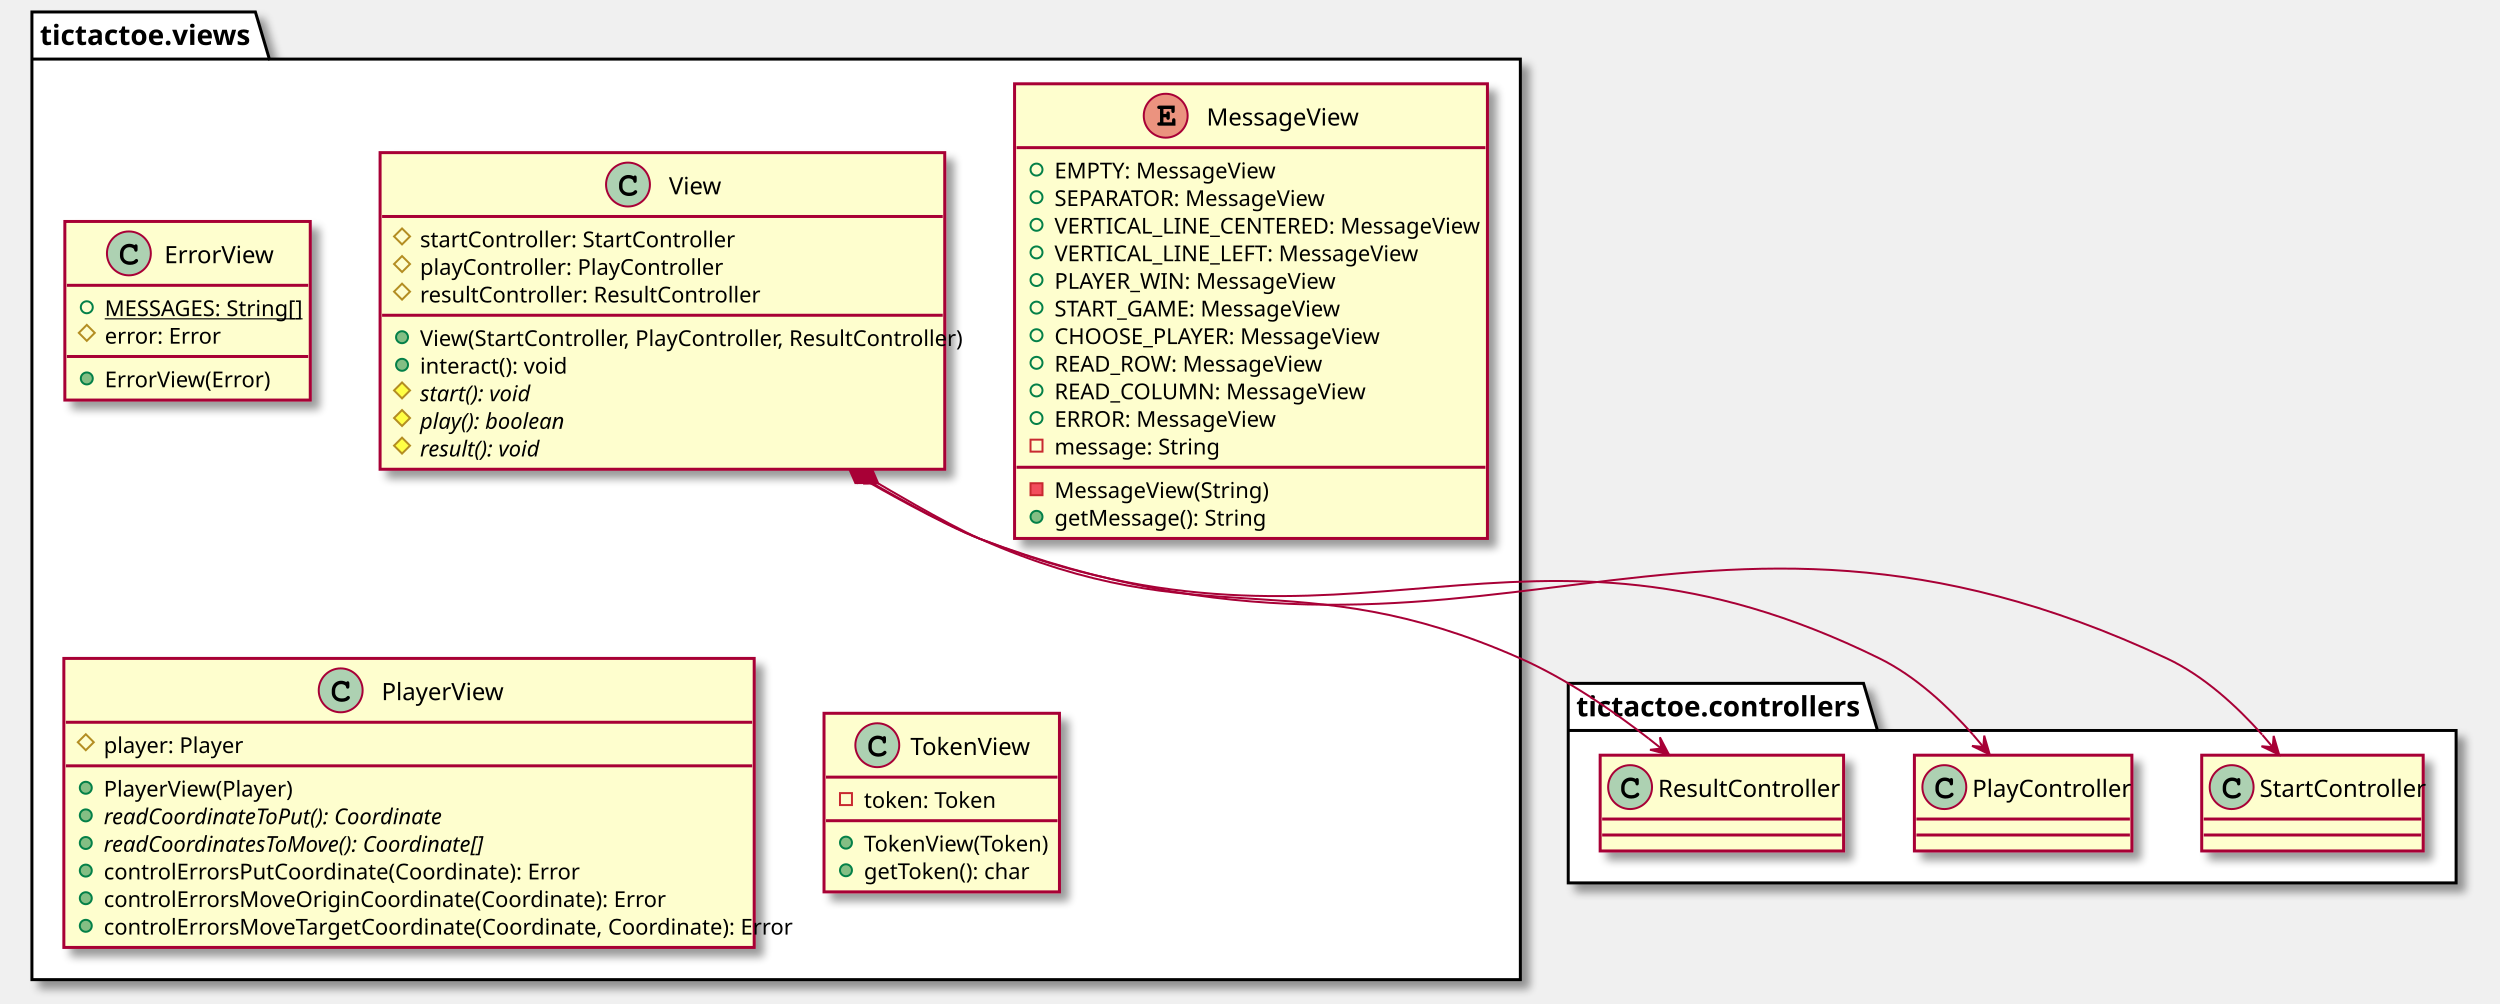
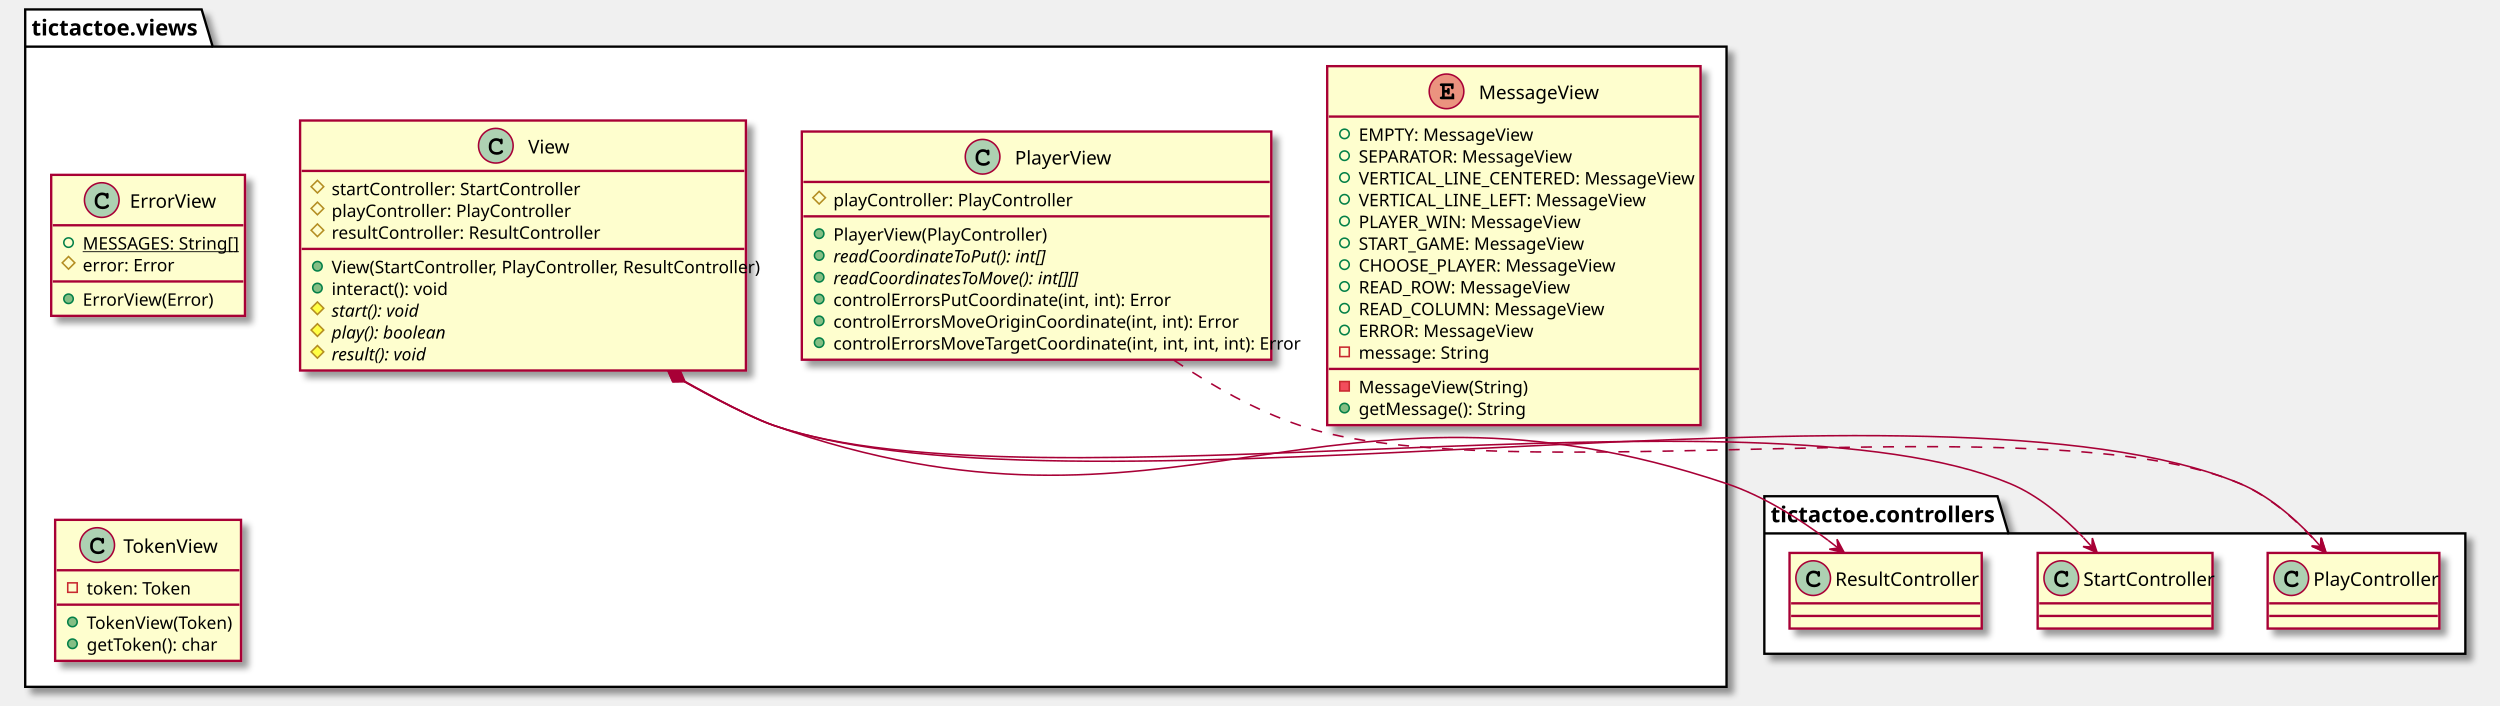
- <svg xmlns="http://www.w3.org/2000/svg" contentScriptType="application/ecmascript" contentStyleType="text/css" height="503px" preserveAspectRatio="none" style="width:1253px;height:503px;" version="1.1" viewBox="0 0 1253 503" width="1253px" zoomAndPan="magnify">
+ <svg xmlns="http://www.w3.org/2000/svg" contentScriptType="application/ecmascript" contentStyleType="text/css" height="448px" preserveAspectRatio="none" style="width:1587px;height:448px;" version="1.1" viewBox="0 0 1587 448" width="1587px" zoomAndPan="magnify">
  <defs>
-     <filter height="300%" id="f9ia1gzrk8z98" width="300%" x="-1" y="-1">
+     <filter height="300%" id="f101i7x4tlk1pb" width="300%" x="-1" y="-1">
      <feGaussianBlur result="blurOut" stdDeviation="2.0" />
      <feColorMatrix in="blurOut" result="blurOut2" type="matrix" values="0 0 0 0 0 0 0 0 0 0 0 0 0 0 0 0 0 0 .4 0" />
      <feOffset dx="4.0" dy="4.0" in="blurOut2" result="blurOut3" />
      <feBlend in="SourceGraphic" in2="blurOut3" mode="normal" />
    </filter>
  </defs>
  <g>
-     <polygon fill="#FFFFFF" filter="url(#f9ia1gzrk8z98)" points="16,6,128,6,135,29.609,762,29.609,762,491,16,491,16,6" style="stroke: #000000; stroke-width: 1.5;" />
+     <polygon fill="#FFFFFF" filter="url(#f101i7x4tlk1pb)" points="16,6,128,6,135,29.609,1096,29.609,1096,436,16,436,16,6" style="stroke: #000000; stroke-width: 1.5;" />
    <line style="stroke: #000000; stroke-width: 1.5;" x1="16" x2="135" y1="29.609" y2="29.609" />
    <text fill="#000000" font-family="sans-serif" font-size="14" font-weight="bold" lengthAdjust="spacingAndGlyphs" textLength="106" x="20" y="22.533">tictactoe.views</text>
-     <polygon fill="#FFFFFF" filter="url(#f9ia1gzrk8z98)" points="786,342.5,934,342.5,941,366.109,1231,366.109,1231,442.5,786,442.5,786,342.5" style="stroke: #000000; stroke-width: 1.5;" />
-     <line style="stroke: #000000; stroke-width: 1.5;" x1="786" x2="941" y1="366.109" y2="366.109" />
-     <text fill="#000000" font-family="sans-serif" font-size="14" font-weight="bold" lengthAdjust="spacingAndGlyphs" textLength="142" x="790" y="359.033">tictactoe.controllers</text>
-     <rect fill="#FEFECE" filter="url(#f9ia1gzrk8z98)" height="89.508" id="tictactoe.views.ErrorView" style="stroke: #A80036; stroke-width: 1.5;" width="123" x="32.5" y="111" />
+     <polygon fill="#FFFFFF" filter="url(#f101i7x4tlk1pb)" points="1120,315,1268,315,1275,338.609,1565,338.609,1565,415,1120,415,1120,315" style="stroke: #000000; stroke-width: 1.5;" />
+     <line style="stroke: #000000; stroke-width: 1.5;" x1="1120" x2="1275" y1="338.609" y2="338.609" />
+     <text fill="#000000" font-family="sans-serif" font-size="14" font-weight="bold" lengthAdjust="spacingAndGlyphs" textLength="142" x="1124" y="331.533">tictactoe.controllers</text>
+     <rect fill="#FEFECE" filter="url(#f101i7x4tlk1pb)" height="89.508" id="tictactoe.views.ErrorView" style="stroke: #A80036; stroke-width: 1.5;" width="123" x="32.5" y="111" />
    <ellipse cx="64.6" cy="127" fill="#ADD1B2" rx="11" ry="11" style="stroke: #A80036; stroke-width: 1.0;" />
    <path d="M67.366,122.875 Q67.522,122.656 67.709,122.547 Q67.897,122.438 68.116,122.438 Q68.491,122.438 68.725,122.703 Q68.959,122.953 68.959,123.562 L68.959,125.016 Q68.959,125.625 68.725,125.891 Q68.491,126.156 68.116,126.156 Q67.772,126.156 67.569,125.953 Q67.366,125.766 67.256,125.25 Q67.209,124.891 67.022,124.703 Q66.694,124.328 66.084,124.109 Q65.475,123.891 64.85,123.891 Q64.084,123.891 63.444,124.219 Q62.819,124.547 62.319,125.297 Q61.834,126.047 61.834,127.078 L61.834,128.172 Q61.834,129.406 62.725,130.234 Q63.616,131.047 65.209,131.047 Q66.147,131.047 66.803,130.797 Q67.194,130.641 67.616,130.203 Q67.881,129.938 68.022,129.859 Q68.178,129.781 68.381,129.781 Q68.709,129.781 68.959,130.047 Q69.225,130.297 69.225,130.641 Q69.225,130.984 68.881,131.391 Q68.381,131.969 67.584,132.297 Q66.506,132.75 65.209,132.75 Q63.694,132.75 62.491,132.125 Q61.506,131.625 60.819,130.562 Q60.131,129.484 60.131,128.203 L60.131,127.047 Q60.131,125.719 60.741,124.578 Q61.366,123.422 62.459,122.812 Q63.553,122.188 64.787,122.188 Q65.522,122.188 66.162,122.359 Q66.819,122.516 67.366,122.875 Z " />
    <text fill="#000000" font-family="sans-serif" font-size="12" lengthAdjust="spacingAndGlyphs" textLength="53" x="82.4" y="131.91">ErrorView</text>
    <line style="stroke: #A80036; stroke-width: 1.5;" x1="33.5" x2="154.5" y1="143" y2="143" />
    <ellipse cx="43.5" cy="154" fill="none" rx="3" ry="3" style="stroke: #038048; stroke-width: 1.0;" />
    <text fill="#000000" font-family="sans-serif" font-size="11" lengthAdjust="spacingAndGlyphs" text-decoration="underline" textLength="97" x="52.5" y="158.419">MESSAGES: String[]</text>
    <polygon fill="none" points="43.5,162.836,47.5,166.836,43.5,170.836,39.5,166.836" style="stroke: #B38D22; stroke-width: 1.0;" />
    <text fill="#000000" font-family="sans-serif" font-size="11" lengthAdjust="spacingAndGlyphs" textLength="54" x="52.5" y="172.255">error: Error</text>
    <line style="stroke: #A80036; stroke-width: 1.5;" x1="33.5" x2="154.5" y1="178.672" y2="178.672" />
    <ellipse cx="43.5" cy="189.672" fill="#84BE84" rx="3" ry="3" style="stroke: #038048; stroke-width: 1.0;" />
    <text fill="#000000" font-family="sans-serif" font-size="11" lengthAdjust="spacingAndGlyphs" textLength="82" x="52.5" y="194.091">ErrorView(Error)</text>
-     <rect fill="#FEFECE" filter="url(#f9ia1gzrk8z98)" height="227.867" id="tictactoe.views.MessageView" style="stroke: #A80036; stroke-width: 1.5;" width="237" x="508.5" y="42" />
-     <ellipse cx="584.25" cy="58" fill="#EB937F" rx="11" ry="11" style="stroke: #A80036; stroke-width: 1.0;" />
-     <path d="M583.109,58.797 L583.109,61.297 L587.438,61.297 L587.438,60.375 Q587.438,59.766 587.672,59.5 Q587.922,59.234 588.297,59.234 Q588.672,59.234 588.906,59.5 Q589.141,59.766 589.141,60.375 L589.141,63 L581.141,63 Q580.516,63 580.25,62.766 Q580,62.531 580,62.141 Q580,61.766 580.266,61.531 Q580.531,61.297 581.141,61.297 L581.406,61.297 L581.406,54.641 L581.141,54.641 Q580.516,54.641 580.25,54.406 Q580,54.172 580,53.781 Q580,53.406 580.25,53.172 Q580.516,52.938 581.141,52.938 L588.766,52.938 L588.766,55.531 Q588.766,56.141 588.531,56.406 Q588.312,56.656 587.922,56.656 Q587.547,56.656 587.312,56.406 Q587.078,56.141 587.078,55.531 L587.078,54.641 L583.109,54.641 L583.109,57.094 L584.594,57.094 Q584.594,56.438 584.719,56.25 Q584.984,55.844 585.453,55.844 Q585.828,55.844 586.062,56.109 Q586.297,56.359 586.297,56.969 L586.297,58.938 Q586.297,59.484 586.172,59.672 Q585.906,60.062 585.453,60.062 Q584.984,60.062 584.719,59.656 Q584.594,59.469 584.594,58.797 L583.109,58.797 Z " />
-     <text fill="#000000" font-family="sans-serif" font-size="12" lengthAdjust="spacingAndGlyphs" textLength="77" x="604.75" y="62.91">MessageView</text>
-     <line style="stroke: #A80036; stroke-width: 1.5;" x1="509.5" x2="744.5" y1="74" y2="74" />
-     <ellipse cx="519.5" cy="85" fill="none" rx="3" ry="3" style="stroke: #038048; stroke-width: 1.0;" />
-     <text fill="#000000" font-family="sans-serif" font-size="11" lengthAdjust="spacingAndGlyphs" textLength="110" x="528.5" y="89.419">EMPTY: MessageView</text>
-     <ellipse cx="519.5" cy="98.836" fill="none" rx="3" ry="3" style="stroke: #038048; stroke-width: 1.0;" />
-     <text fill="#000000" font-family="sans-serif" font-size="11" lengthAdjust="spacingAndGlyphs" textLength="139" x="528.5" y="103.255">SEPARATOR: MessageView</text>
-     <ellipse cx="519.5" cy="112.672" fill="none" rx="3" ry="3" style="stroke: #038048; stroke-width: 1.0;" />
-     <text fill="#000000" font-family="sans-serif" font-size="11" lengthAdjust="spacingAndGlyphs" textLength="211" x="528.5" y="117.091">VERTICAL_LINE_CENTERED: MessageView</text>
-     <ellipse cx="519.5" cy="126.508" fill="none" rx="3" ry="3" style="stroke: #038048; stroke-width: 1.0;" />
-     <text fill="#000000" font-family="sans-serif" font-size="11" lengthAdjust="spacingAndGlyphs" textLength="183" x="528.5" y="130.927">VERTICAL_LINE_LEFT: MessageView</text>
-     <ellipse cx="519.5" cy="140.344" fill="none" rx="3" ry="3" style="stroke: #038048; stroke-width: 1.0;" />
-     <text fill="#000000" font-family="sans-serif" font-size="11" lengthAdjust="spacingAndGlyphs" textLength="142" x="528.5" y="144.763">PLAYER_WIN: MessageView</text>
-     <ellipse cx="519.5" cy="154.18" fill="none" rx="3" ry="3" style="stroke: #038048; stroke-width: 1.0;" />
-     <text fill="#000000" font-family="sans-serif" font-size="11" lengthAdjust="spacingAndGlyphs" textLength="146" x="528.5" y="158.599">START_GAME: MessageView</text>
-     <ellipse cx="519.5" cy="168.016" fill="none" rx="3" ry="3" style="stroke: #038048; stroke-width: 1.0;" />
-     <text fill="#000000" font-family="sans-serif" font-size="11" lengthAdjust="spacingAndGlyphs" textLength="166" x="528.5" y="172.435">CHOOSE_PLAYER: MessageView</text>
-     <ellipse cx="519.5" cy="181.852" fill="none" rx="3" ry="3" style="stroke: #038048; stroke-width: 1.0;" />
-     <text fill="#000000" font-family="sans-serif" font-size="11" lengthAdjust="spacingAndGlyphs" textLength="135" x="528.5" y="186.27">READ_ROW: MessageView</text>
-     <ellipse cx="519.5" cy="195.688" fill="none" rx="3" ry="3" style="stroke: #038048; stroke-width: 1.0;" />
-     <text fill="#000000" font-family="sans-serif" font-size="11" lengthAdjust="spacingAndGlyphs" textLength="153" x="528.5" y="200.106">READ_COLUMN: MessageView</text>
-     <ellipse cx="519.5" cy="209.523" fill="none" rx="3" ry="3" style="stroke: #038048; stroke-width: 1.0;" />
-     <text fill="#000000" font-family="sans-serif" font-size="11" lengthAdjust="spacingAndGlyphs" textLength="111" x="528.5" y="213.942">ERROR: MessageView</text>
-     <rect fill="none" height="6" style="stroke: #C82930; stroke-width: 1.0;" width="6" x="516.5" y="220.359" />
-     <text fill="#000000" font-family="sans-serif" font-size="11" lengthAdjust="spacingAndGlyphs" textLength="78" x="528.5" y="227.778">message: String</text>
-     <line style="stroke: #A80036; stroke-width: 1.5;" x1="509.5" x2="744.5" y1="234.195" y2="234.195" />
-     <rect fill="#F24D5C" height="6" style="stroke: #C82930; stroke-width: 1.0;" width="6" x="516.5" y="242.195" />
-     <text fill="#000000" font-family="sans-serif" font-size="11" lengthAdjust="spacingAndGlyphs" textLength="106" x="528.5" y="249.614">MessageView(String)</text>
-     <ellipse cx="519.5" cy="259.031" fill="#84BE84" rx="3" ry="3" style="stroke: #038048; stroke-width: 1.0;" />
-     <text fill="#000000" font-family="sans-serif" font-size="11" lengthAdjust="spacingAndGlyphs" textLength="101" x="528.5" y="263.45">getMessage(): String</text>
-     <rect fill="#FEFECE" filter="url(#f9ia1gzrk8z98)" height="144.852" id="tictactoe.views.PlayerView" style="stroke: #A80036; stroke-width: 1.5;" width="346" x="32" y="330" />
-     <ellipse cx="170.75" cy="346" fill="#ADD1B2" rx="11" ry="11" style="stroke: #A80036; stroke-width: 1.0;" />
-     <path d="M173.516,341.875 Q173.672,341.656 173.859,341.547 Q174.047,341.438 174.266,341.438 Q174.641,341.438 174.875,341.703 Q175.109,341.953 175.109,342.562 L175.109,344.016 Q175.109,344.625 174.875,344.891 Q174.641,345.156 174.266,345.156 Q173.922,345.156 173.719,344.953 Q173.516,344.766 173.406,344.25 Q173.359,343.891 173.172,343.703 Q172.844,343.328 172.234,343.109 Q171.625,342.891 171,342.891 Q170.234,342.891 169.594,343.219 Q168.969,343.547 168.469,344.297 Q167.984,345.047 167.984,346.078 L167.984,347.172 Q167.984,348.406 168.875,349.234 Q169.766,350.047 171.359,350.047 Q172.297,350.047 172.953,349.797 Q173.344,349.641 173.766,349.203 Q174.031,348.938 174.172,348.859 Q174.328,348.781 174.531,348.781 Q174.859,348.781 175.109,349.047 Q175.375,349.297 175.375,349.641 Q175.375,349.984 175.031,350.391 Q174.531,350.969 173.734,351.297 Q172.656,351.75 171.359,351.75 Q169.844,351.75 168.641,351.125 Q167.656,350.625 166.969,349.562 Q166.281,348.484 166.281,347.203 L166.281,346.047 Q166.281,344.719 166.891,343.578 Q167.516,342.422 168.609,341.812 Q169.703,341.188 170.938,341.188 Q171.672,341.188 172.312,341.359 Q172.969,341.516 173.516,341.875 Z " />
-     <text fill="#000000" font-family="sans-serif" font-size="12" lengthAdjust="spacingAndGlyphs" textLength="60" x="191.25" y="350.91">PlayerView</text>
-     <line style="stroke: #A80036; stroke-width: 1.5;" x1="33" x2="377" y1="362" y2="362" />
-     <polygon fill="none" points="43,368,47,372,43,376,39,372" style="stroke: #B38D22; stroke-width: 1.0;" />
-     <text fill="#000000" font-family="sans-serif" font-size="11" lengthAdjust="spacingAndGlyphs" textLength="66" x="52" y="377.419">player: Player</text>
-     <line style="stroke: #A80036; stroke-width: 1.5;" x1="33" x2="377" y1="383.836" y2="383.836" />
-     <ellipse cx="43" cy="394.836" fill="#84BE84" rx="3" ry="3" style="stroke: #038048; stroke-width: 1.0;" />
-     <text fill="#000000" font-family="sans-serif" font-size="11" lengthAdjust="spacingAndGlyphs" textLength="94" x="52" y="399.255">PlayerView(Player)</text>
-     <ellipse cx="43" cy="408.672" fill="#84BE84" rx="3" ry="3" style="stroke: #038048; stroke-width: 1.0;" />
-     <text fill="#000000" font-family="sans-serif" font-size="11" font-style="italic" lengthAdjust="spacingAndGlyphs" textLength="173" x="52" y="413.091">readCoordinateToPut(): Coordinate</text>
-     <ellipse cx="43" cy="422.508" fill="#84BE84" rx="3" ry="3" style="stroke: #038048; stroke-width: 1.0;" />
-     <text fill="#000000" font-family="sans-serif" font-size="11" font-style="italic" lengthAdjust="spacingAndGlyphs" textLength="195" x="52" y="426.927">readCoordinatesToMove(): Coordinate[]</text>
-     <ellipse cx="43" cy="436.344" fill="#84BE84" rx="3" ry="3" style="stroke: #038048; stroke-width: 1.0;" />
-     <text fill="#000000" font-family="sans-serif" font-size="11" lengthAdjust="spacingAndGlyphs" textLength="220" x="52" y="440.763">controlErrorsPutCoordinate(Coordinate): Error</text>
-     <ellipse cx="43" cy="450.18" fill="#84BE84" rx="3" ry="3" style="stroke: #038048; stroke-width: 1.0;" />
-     <text fill="#000000" font-family="sans-serif" font-size="11" lengthAdjust="spacingAndGlyphs" textLength="259" x="52" y="454.599">controlErrorsMoveOriginCoordinate(Coordinate): Error</text>
-     <ellipse cx="43" cy="464.016" fill="#84BE84" rx="3" ry="3" style="stroke: #038048; stroke-width: 1.0;" />
-     <text fill="#000000" font-family="sans-serif" font-size="11" lengthAdjust="spacingAndGlyphs" textLength="320" x="52" y="468.435">controlErrorsMoveTargetCoordinate(Coordinate, Coordinate): Error</text>
-     <rect fill="#FEFECE" filter="url(#f9ia1gzrk8z98)" height="89.508" id="tictactoe.views.TokenView" style="stroke: #A80036; stroke-width: 1.5;" width="118" x="413" y="357.5" />
-     <ellipse cx="439.7" cy="373.5" fill="#ADD1B2" rx="11" ry="11" style="stroke: #A80036; stroke-width: 1.0;" />
-     <path d="M442.466,369.375 Q442.622,369.156 442.809,369.047 Q442.997,368.938 443.216,368.938 Q443.591,368.938 443.825,369.203 Q444.059,369.453 444.059,370.062 L444.059,371.516 Q444.059,372.125 443.825,372.391 Q443.591,372.656 443.216,372.656 Q442.872,372.656 442.669,372.453 Q442.466,372.266 442.356,371.75 Q442.309,371.391 442.122,371.203 Q441.794,370.828 441.184,370.609 Q440.575,370.391 439.95,370.391 Q439.184,370.391 438.544,370.719 Q437.919,371.047 437.419,371.797 Q436.934,372.547 436.934,373.578 L436.934,374.672 Q436.934,375.906 437.825,376.734 Q438.716,377.547 440.309,377.547 Q441.247,377.547 441.903,377.297 Q442.294,377.141 442.716,376.703 Q442.981,376.438 443.122,376.359 Q443.278,376.281 443.481,376.281 Q443.809,376.281 444.059,376.547 Q444.325,376.797 444.325,377.141 Q444.325,377.484 443.981,377.891 Q443.481,378.469 442.684,378.797 Q441.606,379.25 440.309,379.25 Q438.794,379.25 437.591,378.625 Q436.606,378.125 435.919,377.062 Q435.231,375.984 435.231,374.703 L435.231,373.547 Q435.231,372.219 435.841,371.078 Q436.466,369.922 437.559,369.312 Q438.653,368.688 439.887,368.688 Q440.622,368.688 441.262,368.859 Q441.919,369.016 442.466,369.375 Z " />
-     <text fill="#000000" font-family="sans-serif" font-size="12" lengthAdjust="spacingAndGlyphs" textLength="60" x="456.3" y="378.41">TokenView</text>
-     <line style="stroke: #A80036; stroke-width: 1.5;" x1="414" x2="530" y1="389.5" y2="389.5" />
-     <rect fill="none" height="6" style="stroke: #C82930; stroke-width: 1.0;" width="6" x="421" y="397.5" />
-     <text fill="#000000" font-family="sans-serif" font-size="11" lengthAdjust="spacingAndGlyphs" textLength="61" x="433" y="404.919">token: Token</text>
-     <line style="stroke: #A80036; stroke-width: 1.5;" x1="414" x2="530" y1="411.336" y2="411.336" />
-     <ellipse cx="424" cy="422.336" fill="#84BE84" rx="3" ry="3" style="stroke: #038048; stroke-width: 1.0;" />
-     <text fill="#000000" font-family="sans-serif" font-size="11" lengthAdjust="spacingAndGlyphs" textLength="92" x="433" y="426.755">TokenView(Token)</text>
-     <ellipse cx="424" cy="436.172" fill="#84BE84" rx="3" ry="3" style="stroke: #038048; stroke-width: 1.0;" />
-     <text fill="#000000" font-family="sans-serif" font-size="11" lengthAdjust="spacingAndGlyphs" textLength="80" x="433" y="440.591">getToken(): char</text>
-     <rect fill="#FEFECE" filter="url(#f9ia1gzrk8z98)" height="158.688" id="tictactoe.views.View" style="stroke: #A80036; stroke-width: 1.5;" width="283" x="190.5" y="76.5" />
+     <rect fill="#FEFECE" filter="url(#f101i7x4tlk1pb)" height="227.867" id="tictactoe.views.MessageView" style="stroke: #A80036; stroke-width: 1.5;" width="237" x="842.5" y="42" />
+     <ellipse cx="918.25" cy="58" fill="#EB937F" rx="11" ry="11" style="stroke: #A80036; stroke-width: 1.0;" />
+     <path d="M917.109,58.797 L917.109,61.297 L921.438,61.297 L921.438,60.375 Q921.438,59.766 921.672,59.5 Q921.922,59.234 922.297,59.234 Q922.672,59.234 922.906,59.5 Q923.141,59.766 923.141,60.375 L923.141,63 L915.141,63 Q914.516,63 914.25,62.766 Q914,62.531 914,62.141 Q914,61.766 914.266,61.531 Q914.531,61.297 915.141,61.297 L915.406,61.297 L915.406,54.641 L915.141,54.641 Q914.516,54.641 914.25,54.406 Q914,54.172 914,53.781 Q914,53.406 914.25,53.172 Q914.516,52.938 915.141,52.938 L922.766,52.938 L922.766,55.531 Q922.766,56.141 922.531,56.406 Q922.312,56.656 921.922,56.656 Q921.547,56.656 921.312,56.406 Q921.078,56.141 921.078,55.531 L921.078,54.641 L917.109,54.641 L917.109,57.094 L918.594,57.094 Q918.594,56.438 918.719,56.25 Q918.984,55.844 919.453,55.844 Q919.828,55.844 920.062,56.109 Q920.297,56.359 920.297,56.969 L920.297,58.938 Q920.297,59.484 920.172,59.672 Q919.906,60.062 919.453,60.062 Q918.984,60.062 918.719,59.656 Q918.594,59.469 918.594,58.797 L917.109,58.797 Z " />
+     <text fill="#000000" font-family="sans-serif" font-size="12" lengthAdjust="spacingAndGlyphs" textLength="77" x="938.75" y="62.91">MessageView</text>
+     <line style="stroke: #A80036; stroke-width: 1.5;" x1="843.5" x2="1078.5" y1="74" y2="74" />
+     <ellipse cx="853.5" cy="85" fill="none" rx="3" ry="3" style="stroke: #038048; stroke-width: 1.0;" />
+     <text fill="#000000" font-family="sans-serif" font-size="11" lengthAdjust="spacingAndGlyphs" textLength="110" x="862.5" y="89.419">EMPTY: MessageView</text>
+     <ellipse cx="853.5" cy="98.836" fill="none" rx="3" ry="3" style="stroke: #038048; stroke-width: 1.0;" />
+     <text fill="#000000" font-family="sans-serif" font-size="11" lengthAdjust="spacingAndGlyphs" textLength="139" x="862.5" y="103.255">SEPARATOR: MessageView</text>
+     <ellipse cx="853.5" cy="112.672" fill="none" rx="3" ry="3" style="stroke: #038048; stroke-width: 1.0;" />
+     <text fill="#000000" font-family="sans-serif" font-size="11" lengthAdjust="spacingAndGlyphs" textLength="211" x="862.5" y="117.091">VERTICAL_LINE_CENTERED: MessageView</text>
+     <ellipse cx="853.5" cy="126.508" fill="none" rx="3" ry="3" style="stroke: #038048; stroke-width: 1.0;" />
+     <text fill="#000000" font-family="sans-serif" font-size="11" lengthAdjust="spacingAndGlyphs" textLength="183" x="862.5" y="130.927">VERTICAL_LINE_LEFT: MessageView</text>
+     <ellipse cx="853.5" cy="140.344" fill="none" rx="3" ry="3" style="stroke: #038048; stroke-width: 1.0;" />
+     <text fill="#000000" font-family="sans-serif" font-size="11" lengthAdjust="spacingAndGlyphs" textLength="142" x="862.5" y="144.763">PLAYER_WIN: MessageView</text>
+     <ellipse cx="853.5" cy="154.18" fill="none" rx="3" ry="3" style="stroke: #038048; stroke-width: 1.0;" />
+     <text fill="#000000" font-family="sans-serif" font-size="11" lengthAdjust="spacingAndGlyphs" textLength="146" x="862.5" y="158.599">START_GAME: MessageView</text>
+     <ellipse cx="853.5" cy="168.016" fill="none" rx="3" ry="3" style="stroke: #038048; stroke-width: 1.0;" />
+     <text fill="#000000" font-family="sans-serif" font-size="11" lengthAdjust="spacingAndGlyphs" textLength="166" x="862.5" y="172.435">CHOOSE_PLAYER: MessageView</text>
+     <ellipse cx="853.5" cy="181.852" fill="none" rx="3" ry="3" style="stroke: #038048; stroke-width: 1.0;" />
+     <text fill="#000000" font-family="sans-serif" font-size="11" lengthAdjust="spacingAndGlyphs" textLength="135" x="862.5" y="186.27">READ_ROW: MessageView</text>
+     <ellipse cx="853.5" cy="195.688" fill="none" rx="3" ry="3" style="stroke: #038048; stroke-width: 1.0;" />
+     <text fill="#000000" font-family="sans-serif" font-size="11" lengthAdjust="spacingAndGlyphs" textLength="153" x="862.5" y="200.106">READ_COLUMN: MessageView</text>
+     <ellipse cx="853.5" cy="209.523" fill="none" rx="3" ry="3" style="stroke: #038048; stroke-width: 1.0;" />
+     <text fill="#000000" font-family="sans-serif" font-size="11" lengthAdjust="spacingAndGlyphs" textLength="111" x="862.5" y="213.942">ERROR: MessageView</text>
+     <rect fill="none" height="6" style="stroke: #C82930; stroke-width: 1.0;" width="6" x="850.5" y="220.359" />
+     <text fill="#000000" font-family="sans-serif" font-size="11" lengthAdjust="spacingAndGlyphs" textLength="78" x="862.5" y="227.778">message: String</text>
+     <line style="stroke: #A80036; stroke-width: 1.5;" x1="843.5" x2="1078.5" y1="234.195" y2="234.195" />
+     <rect fill="#F24D5C" height="6" style="stroke: #C82930; stroke-width: 1.0;" width="6" x="850.5" y="242.195" />
+     <text fill="#000000" font-family="sans-serif" font-size="11" lengthAdjust="spacingAndGlyphs" textLength="106" x="862.5" y="249.614">MessageView(String)</text>
+     <ellipse cx="853.5" cy="259.031" fill="#84BE84" rx="3" ry="3" style="stroke: #038048; stroke-width: 1.0;" />
+     <text fill="#000000" font-family="sans-serif" font-size="11" lengthAdjust="spacingAndGlyphs" textLength="101" x="862.5" y="263.45">getMessage(): String</text>
+     <rect fill="#FEFECE" filter="url(#f101i7x4tlk1pb)" height="144.852" id="tictactoe.views.PlayerView" style="stroke: #A80036; stroke-width: 1.5;" width="298" x="509" y="83.5" />
+     <ellipse cx="623.75" cy="99.5" fill="#ADD1B2" rx="11" ry="11" style="stroke: #A80036; stroke-width: 1.0;" />
+     <path d="M626.516,95.375 Q626.672,95.156 626.859,95.047 Q627.047,94.938 627.266,94.938 Q627.641,94.938 627.875,95.203 Q628.109,95.453 628.109,96.062 L628.109,97.516 Q628.109,98.125 627.875,98.391 Q627.641,98.656 627.266,98.656 Q626.922,98.656 626.719,98.453 Q626.516,98.266 626.406,97.75 Q626.359,97.391 626.172,97.203 Q625.844,96.828 625.234,96.609 Q624.625,96.391 624,96.391 Q623.234,96.391 622.594,96.719 Q621.969,97.047 621.469,97.797 Q620.984,98.547 620.984,99.578 L620.984,100.672 Q620.984,101.906 621.875,102.734 Q622.766,103.547 624.359,103.547 Q625.297,103.547 625.953,103.297 Q626.344,103.141 626.766,102.703 Q627.031,102.438 627.172,102.359 Q627.328,102.281 627.531,102.281 Q627.859,102.281 628.109,102.547 Q628.375,102.797 628.375,103.141 Q628.375,103.484 628.031,103.891 Q627.531,104.469 626.734,104.797 Q625.656,105.25 624.359,105.25 Q622.844,105.25 621.641,104.625 Q620.656,104.125 619.969,103.062 Q619.281,101.984 619.281,100.703 L619.281,99.547 Q619.281,98.219 619.891,97.078 Q620.516,95.922 621.609,95.312 Q622.703,94.688 623.938,94.688 Q624.672,94.688 625.312,94.859 Q625.969,95.016 626.516,95.375 Z " />
+     <text fill="#000000" font-family="sans-serif" font-size="12" lengthAdjust="spacingAndGlyphs" textLength="60" x="644.25" y="104.41">PlayerView</text>
+     <line style="stroke: #A80036; stroke-width: 1.5;" x1="510" x2="806" y1="115.5" y2="115.5" />
+     <polygon fill="none" points="520,121.5,524,125.5,520,129.5,516,125.5" style="stroke: #B38D22; stroke-width: 1.0;" />
+     <text fill="#000000" font-family="sans-serif" font-size="11" lengthAdjust="spacingAndGlyphs" textLength="138" x="529" y="130.919">playController: PlayController</text>
+     <line style="stroke: #A80036; stroke-width: 1.5;" x1="510" x2="806" y1="137.336" y2="137.336" />
+     <ellipse cx="520" cy="148.336" fill="#84BE84" rx="3" ry="3" style="stroke: #038048; stroke-width: 1.0;" />
+     <text fill="#000000" font-family="sans-serif" font-size="11" lengthAdjust="spacingAndGlyphs" textLength="130" x="529" y="152.755">PlayerView(PlayController)</text>
+     <ellipse cx="520" cy="162.172" fill="#84BE84" rx="3" ry="3" style="stroke: #038048; stroke-width: 1.0;" />
+     <text fill="#000000" font-family="sans-serif" font-size="11" font-style="italic" lengthAdjust="spacingAndGlyphs" textLength="137" x="529" y="166.591">readCoordinateToPut(): int[]</text>
+     <ellipse cx="520" cy="176.008" fill="#84BE84" rx="3" ry="3" style="stroke: #038048; stroke-width: 1.0;" />
+     <text fill="#000000" font-family="sans-serif" font-size="11" font-style="italic" lengthAdjust="spacingAndGlyphs" textLength="159" x="529" y="180.427">readCoordinatesToMove(): int[][]</text>
+     <ellipse cx="520" cy="189.844" fill="#84BE84" rx="3" ry="3" style="stroke: #038048; stroke-width: 1.0;" />
+     <text fill="#000000" font-family="sans-serif" font-size="11" lengthAdjust="spacingAndGlyphs" textLength="196" x="529" y="194.263">controlErrorsPutCoordinate(int, int): Error</text>
+     <ellipse cx="520" cy="203.68" fill="#84BE84" rx="3" ry="3" style="stroke: #038048; stroke-width: 1.0;" />
+     <text fill="#000000" font-family="sans-serif" font-size="11" lengthAdjust="spacingAndGlyphs" textLength="235" x="529" y="208.099">controlErrorsMoveOriginCoordinate(int, int): Error</text>
+     <ellipse cx="520" cy="217.516" fill="#84BE84" rx="3" ry="3" style="stroke: #038048; stroke-width: 1.0;" />
+     <text fill="#000000" font-family="sans-serif" font-size="11" lengthAdjust="spacingAndGlyphs" textLength="272" x="529" y="221.935">controlErrorsMoveTargetCoordinate(int, int, int, int): Error</text>
+     <rect fill="#FEFECE" filter="url(#f101i7x4tlk1pb)" height="89.508" id="tictactoe.views.TokenView" style="stroke: #A80036; stroke-width: 1.5;" width="118" x="35" y="330" />
+     <ellipse cx="61.7" cy="346" fill="#ADD1B2" rx="11" ry="11" style="stroke: #A80036; stroke-width: 1.0;" />
+     <path d="M64.466,341.875 Q64.622,341.656 64.809,341.547 Q64.997,341.438 65.216,341.438 Q65.591,341.438 65.825,341.703 Q66.059,341.953 66.059,342.562 L66.059,344.016 Q66.059,344.625 65.825,344.891 Q65.591,345.156 65.216,345.156 Q64.872,345.156 64.669,344.953 Q64.466,344.766 64.356,344.25 Q64.309,343.891 64.122,343.703 Q63.794,343.328 63.184,343.109 Q62.575,342.891 61.95,342.891 Q61.184,342.891 60.544,343.219 Q59.919,343.547 59.419,344.297 Q58.934,345.047 58.934,346.078 L58.934,347.172 Q58.934,348.406 59.825,349.234 Q60.716,350.047 62.309,350.047 Q63.247,350.047 63.903,349.797 Q64.294,349.641 64.716,349.203 Q64.981,348.938 65.122,348.859 Q65.278,348.781 65.481,348.781 Q65.809,348.781 66.059,349.047 Q66.325,349.297 66.325,349.641 Q66.325,349.984 65.981,350.391 Q65.481,350.969 64.684,351.297 Q63.606,351.75 62.309,351.75 Q60.794,351.75 59.591,351.125 Q58.606,350.625 57.919,349.562 Q57.231,348.484 57.231,347.203 L57.231,346.047 Q57.231,344.719 57.841,343.578 Q58.466,342.422 59.559,341.812 Q60.653,341.188 61.888,341.188 Q62.622,341.188 63.263,341.359 Q63.919,341.516 64.466,341.875 Z " />
+     <text fill="#000000" font-family="sans-serif" font-size="12" lengthAdjust="spacingAndGlyphs" textLength="60" x="78.3" y="350.91">TokenView</text>
+     <line style="stroke: #A80036; stroke-width: 1.5;" x1="36" x2="152" y1="362" y2="362" />
+     <rect fill="none" height="6" style="stroke: #C82930; stroke-width: 1.0;" width="6" x="43" y="370" />
+     <text fill="#000000" font-family="sans-serif" font-size="11" lengthAdjust="spacingAndGlyphs" textLength="61" x="55" y="377.419">token: Token</text>
+     <line style="stroke: #A80036; stroke-width: 1.5;" x1="36" x2="152" y1="383.836" y2="383.836" />
+     <ellipse cx="46" cy="394.836" fill="#84BE84" rx="3" ry="3" style="stroke: #038048; stroke-width: 1.0;" />
+     <text fill="#000000" font-family="sans-serif" font-size="11" lengthAdjust="spacingAndGlyphs" textLength="92" x="55" y="399.255">TokenView(Token)</text>
+     <ellipse cx="46" cy="408.672" fill="#84BE84" rx="3" ry="3" style="stroke: #038048; stroke-width: 1.0;" />
+     <text fill="#000000" font-family="sans-serif" font-size="11" lengthAdjust="spacingAndGlyphs" textLength="80" x="55" y="413.091">getToken(): char</text>
+     <rect fill="#FEFECE" filter="url(#f101i7x4tlk1pb)" height="158.688" id="tictactoe.views.View" style="stroke: #A80036; stroke-width: 1.5;" width="283" x="190.5" y="76.5" />
    <ellipse cx="314.75" cy="92.5" fill="#ADD1B2" rx="11" ry="11" style="stroke: #A80036; stroke-width: 1.0;" />
    <path d="M317.516,88.375 Q317.672,88.156 317.859,88.047 Q318.047,87.938 318.266,87.938 Q318.641,87.938 318.875,88.203 Q319.109,88.453 319.109,89.062 L319.109,90.516 Q319.109,91.125 318.875,91.391 Q318.641,91.656 318.266,91.656 Q317.922,91.656 317.719,91.453 Q317.516,91.266 317.406,90.75 Q317.359,90.391 317.172,90.203 Q316.844,89.828 316.234,89.609 Q315.625,89.391 315,89.391 Q314.234,89.391 313.594,89.719 Q312.969,90.047 312.469,90.797 Q311.984,91.547 311.984,92.578 L311.984,93.672 Q311.984,94.906 312.875,95.734 Q313.766,96.547 315.359,96.547 Q316.297,96.547 316.953,96.297 Q317.344,96.141 317.766,95.703 Q318.031,95.438 318.172,95.359 Q318.328,95.281 318.531,95.281 Q318.859,95.281 319.109,95.547 Q319.375,95.797 319.375,96.141 Q319.375,96.484 319.031,96.891 Q318.531,97.469 317.734,97.797 Q316.656,98.25 315.359,98.25 Q313.844,98.25 312.641,97.625 Q311.656,97.125 310.969,96.062 Q310.281,94.984 310.281,93.703 L310.281,92.547 Q310.281,91.219 310.891,90.078 Q311.516,88.922 312.609,88.312 Q313.703,87.688 314.938,87.688 Q315.672,87.688 316.312,87.859 Q316.969,88.016 317.516,88.375 Z " />
    <text fill="#000000" font-family="sans-serif" font-size="12" lengthAdjust="spacingAndGlyphs" textLength="26" x="335.25" y="97.41">View</text>
    <line style="stroke: #A80036; stroke-width: 1.5;" x1="191.5" x2="472.5" y1="108.5" y2="108.5" />
    <polygon fill="none" points="201.5,114.5,205.5,118.5,201.5,122.5,197.5,118.5" style="stroke: #B38D22; stroke-width: 1.0;" />
    <text fill="#000000" font-family="sans-serif" font-size="11" lengthAdjust="spacingAndGlyphs" textLength="143" x="210.5" y="123.919">startController: StartController</text>
    <polygon fill="none" points="201.5,128.336,205.5,132.336,201.5,136.336,197.5,132.336" style="stroke: #B38D22; stroke-width: 1.0;" />
    <text fill="#000000" font-family="sans-serif" font-size="11" lengthAdjust="spacingAndGlyphs" textLength="138" x="210.5" y="137.755">playController: PlayController</text>
    <polygon fill="none" points="201.5,142.172,205.5,146.172,201.5,150.172,197.5,146.172" style="stroke: #B38D22; stroke-width: 1.0;" />
    <text fill="#000000" font-family="sans-serif" font-size="11" lengthAdjust="spacingAndGlyphs" textLength="155" x="210.5" y="151.591">resultController: ResultController</text>
    <line style="stroke: #A80036; stroke-width: 1.5;" x1="191.5" x2="472.5" y1="158.008" y2="158.008" />
    <ellipse cx="201.5" cy="169.008" fill="#84BE84" rx="3" ry="3" style="stroke: #038048; stroke-width: 1.0;" />
    <text fill="#000000" font-family="sans-serif" font-size="11" lengthAdjust="spacingAndGlyphs" textLength="257" x="210.5" y="173.427">View(StartController, PlayController, ResultController)</text>
    <ellipse cx="201.5" cy="182.844" fill="#84BE84" rx="3" ry="3" style="stroke: #038048; stroke-width: 1.0;" />
    <text fill="#000000" font-family="sans-serif" font-size="11" lengthAdjust="spacingAndGlyphs" textLength="70" x="210.5" y="187.263">interact(): void</text>
    <polygon fill="#FFFF44" points="201.5,191.68,205.5,195.68,201.5,199.68,197.5,195.68" style="stroke: #B38D22; stroke-width: 1.0;" />
    <text fill="#000000" font-family="sans-serif" font-size="11" font-style="italic" lengthAdjust="spacingAndGlyphs" textLength="56" x="210.5" y="201.099">start(): void</text>
    <polygon fill="#FFFF44" points="201.5,205.516,205.5,209.516,201.5,213.516,197.5,209.516" style="stroke: #B38D22; stroke-width: 1.0;" />
    <text fill="#000000" font-family="sans-serif" font-size="11" font-style="italic" lengthAdjust="spacingAndGlyphs" textLength="74" x="210.5" y="214.935">play(): boolean</text>
    <polygon fill="#FFFF44" points="201.5,219.352,205.5,223.352,201.5,227.352,197.5,223.352" style="stroke: #B38D22; stroke-width: 1.0;" />
    <text fill="#000000" font-family="sans-serif" font-size="11" font-style="italic" lengthAdjust="spacingAndGlyphs" textLength="62" x="210.5" y="228.77">result(): void</text>
-     <rect fill="#FEFECE" filter="url(#f9ia1gzrk8z98)" height="48" id="tictactoe.controllers.StartController" style="stroke: #A80036; stroke-width: 1.5;" width="111" x="1103.5" y="378.5" />
-     <ellipse cx="1118.5" cy="394.5" fill="#ADD1B2" rx="11" ry="11" style="stroke: #A80036; stroke-width: 1.0;" />
-     <path d="M1121.266,390.375 Q1121.422,390.156 1121.609,390.047 Q1121.797,389.938 1122.016,389.938 Q1122.391,389.938 1122.625,390.203 Q1122.859,390.453 1122.859,391.062 L1122.859,392.516 Q1122.859,393.125 1122.625,393.391 Q1122.391,393.656 1122.016,393.656 Q1121.672,393.656 1121.469,393.453 Q1121.266,393.266 1121.156,392.75 Q1121.109,392.391 1120.922,392.203 Q1120.594,391.828 1119.984,391.609 Q1119.375,391.391 1118.75,391.391 Q1117.984,391.391 1117.344,391.719 Q1116.719,392.047 1116.219,392.797 Q1115.734,393.547 1115.734,394.578 L1115.734,395.672 Q1115.734,396.906 1116.625,397.734 Q1117.516,398.547 1119.109,398.547 Q1120.047,398.547 1120.703,398.297 Q1121.094,398.141 1121.516,397.703 Q1121.781,397.438 1121.922,397.359 Q1122.078,397.281 1122.281,397.281 Q1122.609,397.281 1122.859,397.547 Q1123.125,397.797 1123.125,398.141 Q1123.125,398.484 1122.781,398.891 Q1122.281,399.469 1121.484,399.797 Q1120.406,400.25 1119.109,400.25 Q1117.594,400.25 1116.391,399.625 Q1115.406,399.125 1114.719,398.062 Q1114.031,396.984 1114.031,395.703 L1114.031,394.547 Q1114.031,393.219 1114.641,392.078 Q1115.266,390.922 1116.359,390.312 Q1117.453,389.688 1118.688,389.688 Q1119.422,389.688 1120.062,389.859 Q1120.719,390.016 1121.266,390.375 Z " />
-     <text fill="#000000" font-family="sans-serif" font-size="12" lengthAdjust="spacingAndGlyphs" textLength="79" x="1132.5" y="399.41">StartController</text>
-     <line style="stroke: #A80036; stroke-width: 1.5;" x1="1104.5" x2="1213.5" y1="410.5" y2="410.5" />
-     <line style="stroke: #A80036; stroke-width: 1.5;" x1="1104.5" x2="1213.5" y1="418.5" y2="418.5" />
-     <rect fill="#FEFECE" filter="url(#f9ia1gzrk8z98)" height="48" id="tictactoe.controllers.PlayController" style="stroke: #A80036; stroke-width: 1.5;" width="109" x="959.5" y="378.5" />
-     <ellipse cx="974.5" cy="394.5" fill="#ADD1B2" rx="11" ry="11" style="stroke: #A80036; stroke-width: 1.0;" />
-     <path d="M977.266,390.375 Q977.422,390.156 977.609,390.047 Q977.797,389.938 978.016,389.938 Q978.391,389.938 978.625,390.203 Q978.859,390.453 978.859,391.062 L978.859,392.516 Q978.859,393.125 978.625,393.391 Q978.391,393.656 978.016,393.656 Q977.672,393.656 977.469,393.453 Q977.266,393.266 977.156,392.75 Q977.109,392.391 976.922,392.203 Q976.594,391.828 975.984,391.609 Q975.375,391.391 974.75,391.391 Q973.984,391.391 973.344,391.719 Q972.719,392.047 972.219,392.797 Q971.734,393.547 971.734,394.578 L971.734,395.672 Q971.734,396.906 972.625,397.734 Q973.516,398.547 975.109,398.547 Q976.047,398.547 976.703,398.297 Q977.094,398.141 977.516,397.703 Q977.781,397.438 977.922,397.359 Q978.078,397.281 978.281,397.281 Q978.609,397.281 978.859,397.547 Q979.125,397.797 979.125,398.141 Q979.125,398.484 978.781,398.891 Q978.281,399.469 977.484,399.797 Q976.406,400.25 975.109,400.25 Q973.594,400.25 972.391,399.625 Q971.406,399.125 970.719,398.062 Q970.031,396.984 970.031,395.703 L970.031,394.547 Q970.031,393.219 970.641,392.078 Q971.266,390.922 972.359,390.312 Q973.453,389.688 974.688,389.688 Q975.422,389.688 976.062,389.859 Q976.719,390.016 977.266,390.375 Z " />
-     <text fill="#000000" font-family="sans-serif" font-size="12" lengthAdjust="spacingAndGlyphs" textLength="77" x="988.5" y="399.41">PlayController</text>
-     <line style="stroke: #A80036; stroke-width: 1.5;" x1="960.5" x2="1067.5" y1="410.5" y2="410.5" />
-     <line style="stroke: #A80036; stroke-width: 1.5;" x1="960.5" x2="1067.5" y1="418.5" y2="418.5" />
-     <rect fill="#FEFECE" filter="url(#f9ia1gzrk8z98)" height="48" id="tictactoe.controllers.ResultController" style="stroke: #A80036; stroke-width: 1.5;" width="122" x="802" y="378.5" />
-     <ellipse cx="817" cy="394.5" fill="#ADD1B2" rx="11" ry="11" style="stroke: #A80036; stroke-width: 1.0;" />
-     <path d="M819.766,390.375 Q819.922,390.156 820.109,390.047 Q820.297,389.938 820.516,389.938 Q820.891,389.938 821.125,390.203 Q821.359,390.453 821.359,391.062 L821.359,392.516 Q821.359,393.125 821.125,393.391 Q820.891,393.656 820.516,393.656 Q820.172,393.656 819.969,393.453 Q819.766,393.266 819.656,392.75 Q819.609,392.391 819.422,392.203 Q819.094,391.828 818.484,391.609 Q817.875,391.391 817.25,391.391 Q816.484,391.391 815.844,391.719 Q815.219,392.047 814.719,392.797 Q814.234,393.547 814.234,394.578 L814.234,395.672 Q814.234,396.906 815.125,397.734 Q816.016,398.547 817.609,398.547 Q818.547,398.547 819.203,398.297 Q819.594,398.141 820.016,397.703 Q820.281,397.438 820.422,397.359 Q820.578,397.281 820.781,397.281 Q821.109,397.281 821.359,397.547 Q821.625,397.797 821.625,398.141 Q821.625,398.484 821.281,398.891 Q820.781,399.469 819.984,399.797 Q818.906,400.25 817.609,400.25 Q816.094,400.25 814.891,399.625 Q813.906,399.125 813.219,398.062 Q812.531,396.984 812.531,395.703 L812.531,394.547 Q812.531,393.219 813.141,392.078 Q813.766,390.922 814.859,390.312 Q815.953,389.688 817.188,389.688 Q817.922,389.688 818.562,389.859 Q819.219,390.016 819.766,390.375 Z " />
-     <text fill="#000000" font-family="sans-serif" font-size="12" lengthAdjust="spacingAndGlyphs" textLength="90" x="831" y="399.41">ResultController</text>
-     <line style="stroke: #A80036; stroke-width: 1.5;" x1="803" x2="923" y1="410.5" y2="410.5" />
-     <line style="stroke: #A80036; stroke-width: 1.5;" x1="803" x2="923" y1="418.5" y2="418.5" />
-     <path d="M435.914,242.004 C435.914,242.004 472.535,263.067 491,270 C739.824,363.426 845.277,217.331 1086,330 C1104.49,338.654 1121.11,353.974 1133.8,368.219 " fill="none" id="tictactoe.views.View-tictactoe.controllers.StartController" style="stroke: #A80036; stroke-width: 1.0;" />
-     <polygon fill="#A80036" points="1142.32,378.291,1139.563,368.836,1139.091,374.473,1133.454,374.002,1142.32,378.291" style="stroke: #A80036; stroke-width: 1.0;" />
-     <line style="stroke: #A80036; stroke-width: 1.0;" x1="1139.091" x2="1133.925" y1="374.473" y2="368.365" />
-     <polygon fill="#A80036" points="425.827,235.504,428.704,242.116,435.914,242.004,433.037,235.391,425.827,235.504" style="stroke: #A80036; stroke-width: 1.0;" />
-     <path d="M436.987,242.028 C436.987,242.028 472.906,262.876 491,270 C679.154,344.076 760.548,240.757 942,330 C960.063,338.884 976.346,354.082 988.839,368.188 " fill="none" id="tictactoe.views.View-tictactoe.controllers.PlayController" style="stroke: #A80036; stroke-width: 1.0;" />
-     <polygon fill="#A80036" points="997.237,378.16,994.499,368.699,994.016,374.336,988.38,373.852,997.237,378.16" style="stroke: #A80036; stroke-width: 1.0;" />
-     <line style="stroke: #A80036; stroke-width: 1.0;" x1="994.016" x2="988.862" y1="374.336" y2="368.216" />
-     <polygon fill="#A80036" points="426.904,235.521,429.777,242.135,436.987,242.028,434.114,235.413,426.904,235.521" style="stroke: #A80036; stroke-width: 1.0;" />
-     <path d="M440.187,242.304 C440.187,242.304 474.151,262.519 491,270 C603.746,320.063 649.208,280.041 762,330 C784.989,340.182 808.067,355.998 826.348,370.168 " fill="none" id="tictactoe.views.View-tictactoe.controllers.ResultController" style="stroke: #A80036; stroke-width: 1.0;" />
-     <polygon fill="#A80036" points="836.52,378.265,831.969,369.531,832.608,375.151,826.987,375.79,836.52,378.265" style="stroke: #A80036; stroke-width: 1.0;" />
-     <line style="stroke: #A80036; stroke-width: 1.0;" x1="832.608" x2="826.35" y1="375.151" y2="370.169" />
-     <polygon fill="#A80036" points="430.119,235.774,432.976,242.395,440.187,242.304,437.329,235.683,430.119,235.774" style="stroke: #A80036; stroke-width: 1.0;" />
+     <rect fill="#FEFECE" filter="url(#f101i7x4tlk1pb)" height="48" id="tictactoe.controllers.PlayController" style="stroke: #A80036; stroke-width: 1.5;" width="109" x="1439.5" y="351" />
+     <ellipse cx="1454.5" cy="367" fill="#ADD1B2" rx="11" ry="11" style="stroke: #A80036; stroke-width: 1.0;" />
+     <path d="M1457.266,362.875 Q1457.422,362.656 1457.609,362.547 Q1457.797,362.438 1458.016,362.438 Q1458.391,362.438 1458.625,362.703 Q1458.859,362.953 1458.859,363.562 L1458.859,365.016 Q1458.859,365.625 1458.625,365.891 Q1458.391,366.156 1458.016,366.156 Q1457.672,366.156 1457.469,365.953 Q1457.266,365.766 1457.156,365.25 Q1457.109,364.891 1456.922,364.703 Q1456.594,364.328 1455.984,364.109 Q1455.375,363.891 1454.75,363.891 Q1453.984,363.891 1453.344,364.219 Q1452.719,364.547 1452.219,365.297 Q1451.734,366.047 1451.734,367.078 L1451.734,368.172 Q1451.734,369.406 1452.625,370.234 Q1453.516,371.047 1455.109,371.047 Q1456.047,371.047 1456.703,370.797 Q1457.094,370.641 1457.516,370.203 Q1457.781,369.938 1457.922,369.859 Q1458.078,369.781 1458.281,369.781 Q1458.609,369.781 1458.859,370.047 Q1459.125,370.297 1459.125,370.641 Q1459.125,370.984 1458.781,371.391 Q1458.281,371.969 1457.484,372.297 Q1456.406,372.75 1455.109,372.75 Q1453.594,372.75 1452.391,372.125 Q1451.406,371.625 1450.719,370.562 Q1450.031,369.484 1450.031,368.203 L1450.031,367.047 Q1450.031,365.719 1450.641,364.578 Q1451.266,363.422 1452.359,362.812 Q1453.453,362.188 1454.688,362.188 Q1455.422,362.188 1456.062,362.359 Q1456.719,362.516 1457.266,362.875 Z " />
+     <text fill="#000000" font-family="sans-serif" font-size="12" lengthAdjust="spacingAndGlyphs" textLength="77" x="1468.5" y="371.91">PlayController</text>
+     <line style="stroke: #A80036; stroke-width: 1.5;" x1="1440.5" x2="1547.5" y1="383" y2="383" />
+     <line style="stroke: #A80036; stroke-width: 1.5;" x1="1440.5" x2="1547.5" y1="391" y2="391" />
+     <rect fill="#FEFECE" filter="url(#f101i7x4tlk1pb)" height="48" id="tictactoe.controllers.StartController" style="stroke: #A80036; stroke-width: 1.5;" width="111" x="1293.5" y="351" />
+     <ellipse cx="1308.5" cy="367" fill="#ADD1B2" rx="11" ry="11" style="stroke: #A80036; stroke-width: 1.0;" />
+     <path d="M1311.266,362.875 Q1311.422,362.656 1311.609,362.547 Q1311.797,362.438 1312.016,362.438 Q1312.391,362.438 1312.625,362.703 Q1312.859,362.953 1312.859,363.562 L1312.859,365.016 Q1312.859,365.625 1312.625,365.891 Q1312.391,366.156 1312.016,366.156 Q1311.672,366.156 1311.469,365.953 Q1311.266,365.766 1311.156,365.25 Q1311.109,364.891 1310.922,364.703 Q1310.594,364.328 1309.984,364.109 Q1309.375,363.891 1308.75,363.891 Q1307.984,363.891 1307.344,364.219 Q1306.719,364.547 1306.219,365.297 Q1305.734,366.047 1305.734,367.078 L1305.734,368.172 Q1305.734,369.406 1306.625,370.234 Q1307.516,371.047 1309.109,371.047 Q1310.047,371.047 1310.703,370.797 Q1311.094,370.641 1311.516,370.203 Q1311.781,369.938 1311.922,369.859 Q1312.078,369.781 1312.281,369.781 Q1312.609,369.781 1312.859,370.047 Q1313.125,370.297 1313.125,370.641 Q1313.125,370.984 1312.781,371.391 Q1312.281,371.969 1311.484,372.297 Q1310.406,372.75 1309.109,372.75 Q1307.594,372.75 1306.391,372.125 Q1305.406,371.625 1304.719,370.562 Q1304.031,369.484 1304.031,368.203 L1304.031,367.047 Q1304.031,365.719 1304.641,364.578 Q1305.266,363.422 1306.359,362.812 Q1307.453,362.188 1308.688,362.188 Q1309.422,362.188 1310.062,362.359 Q1310.719,362.516 1311.266,362.875 Z " />
+     <text fill="#000000" font-family="sans-serif" font-size="12" lengthAdjust="spacingAndGlyphs" textLength="79" x="1322.5" y="371.91">StartController</text>
+     <line style="stroke: #A80036; stroke-width: 1.5;" x1="1294.5" x2="1403.5" y1="383" y2="383" />
+     <line style="stroke: #A80036; stroke-width: 1.5;" x1="1294.5" x2="1403.5" y1="391" y2="391" />
+     <rect fill="#FEFECE" filter="url(#f101i7x4tlk1pb)" height="48" id="tictactoe.controllers.ResultController" style="stroke: #A80036; stroke-width: 1.5;" width="122" x="1136" y="351" />
+     <ellipse cx="1151" cy="367" fill="#ADD1B2" rx="11" ry="11" style="stroke: #A80036; stroke-width: 1.0;" />
+     <path d="M1153.766,362.875 Q1153.922,362.656 1154.109,362.547 Q1154.297,362.438 1154.516,362.438 Q1154.891,362.438 1155.125,362.703 Q1155.359,362.953 1155.359,363.562 L1155.359,365.016 Q1155.359,365.625 1155.125,365.891 Q1154.891,366.156 1154.516,366.156 Q1154.172,366.156 1153.969,365.953 Q1153.766,365.766 1153.656,365.25 Q1153.609,364.891 1153.422,364.703 Q1153.094,364.328 1152.484,364.109 Q1151.875,363.891 1151.25,363.891 Q1150.484,363.891 1149.844,364.219 Q1149.219,364.547 1148.719,365.297 Q1148.234,366.047 1148.234,367.078 L1148.234,368.172 Q1148.234,369.406 1149.125,370.234 Q1150.016,371.047 1151.609,371.047 Q1152.547,371.047 1153.203,370.797 Q1153.594,370.641 1154.016,370.203 Q1154.281,369.938 1154.422,369.859 Q1154.578,369.781 1154.781,369.781 Q1155.109,369.781 1155.359,370.047 Q1155.625,370.297 1155.625,370.641 Q1155.625,370.984 1155.281,371.391 Q1154.781,371.969 1153.984,372.297 Q1152.906,372.75 1151.609,372.75 Q1150.094,372.75 1148.891,372.125 Q1147.906,371.625 1147.219,370.562 Q1146.531,369.484 1146.531,368.203 L1146.531,367.047 Q1146.531,365.719 1147.141,364.578 Q1147.766,363.422 1148.859,362.812 Q1149.953,362.188 1151.188,362.188 Q1151.922,362.188 1152.562,362.359 Q1153.219,362.516 1153.766,362.875 Z " />
+     <text fill="#000000" font-family="sans-serif" font-size="12" lengthAdjust="spacingAndGlyphs" textLength="90" x="1165" y="371.91">ResultController</text>
+     <line style="stroke: #A80036; stroke-width: 1.5;" x1="1137" x2="1257" y1="383" y2="383" />
+     <line style="stroke: #A80036; stroke-width: 1.5;" x1="1137" x2="1257" y1="391" y2="391" />
+     <path d="M745.164,228.642 C769.618,245.09 797.166,260.516 825,270 C950.818,312.87 1299.87,254.545 1422,307 C1441.93,315.561 1459.82,332.128 1472.77,346.645 " fill="none" id="tictactoe.views.PlayerView-&gt;tictactoe.controllers.PlayController" style="stroke: #A80036; stroke-width: 1.0; stroke-dasharray: 7.0,7.0;" />
+     <polygon fill="#A80036" points="1476.29,350.677,1473.372,341.27,1472.997,346.915,1467.352,346.539,1476.29,350.677" style="stroke: #A80036; stroke-width: 1.0;" />
+     <path d="M434.286,242.085 C434.286,242.085 471.872,263.395 491,270 C656.074,327 1114.8,239.825 1276,307 C1293.71,314.382 1309.85,328.054 1322.43,341.132 " fill="none" id="tictactoe.views.View-tictactoe.controllers.StartController" style="stroke: #A80036; stroke-width: 1.0;" />
+     <polygon fill="#A80036" points="1331.31,350.903,1328.212,341.554,1327.945,347.205,1322.295,346.938,1331.31,350.903" style="stroke: #A80036; stroke-width: 1.0;" />
+     <line style="stroke: #A80036; stroke-width: 1.0;" x1="1327.945" x2="1322.565" y1="347.205" y2="341.286" />
+     <polygon fill="#A80036" points="424.194,235.592,427.075,242.202,434.286,242.085,431.404,235.475,424.194,235.592" style="stroke: #A80036; stroke-width: 1.0;" />
+     <path d="M434.243,242.212 C434.243,242.212 471.848,263.466 491,270 C686.961,336.857 1230.86,227.405 1422,307 C1439.59,314.323 1455.52,327.988 1467.9,341.076 " fill="none" id="tictactoe.views.View-tictactoe.controllers.PlayController" style="stroke: #A80036; stroke-width: 1.0;" />
+     <polygon fill="#A80036" points="1476.64,350.858,1473.629,341.481,1473.31,347.129,1467.662,346.81,1476.64,350.858" style="stroke: #A80036; stroke-width: 1.0;" />
+     <line style="stroke: #A80036; stroke-width: 1.0;" x1="1473.31" x2="1467.975" y1="347.129" y2="341.165" />
+     <polygon fill="#A80036" points="424.148,235.724,427.033,242.333,434.243,242.212,431.358,235.603,424.148,235.724" style="stroke: #A80036; stroke-width: 1.0;" />
+     <path d="M434.805,242.119 C434.805,242.119 472.14,263.34 491,270 C745.017,359.705 840.574,221.39 1096,307 C1119.24,314.789 1142.24,329.362 1160.41,342.932 " fill="none" id="tictactoe.views.View-tictactoe.controllers.ResultController" style="stroke: #A80036; stroke-width: 1.0;" />
+     <polygon fill="#A80036" points="1170.79,350.964,1166.122,342.292,1166.836,347.903,1161.225,348.618,1170.79,350.964" style="stroke: #A80036; stroke-width: 1.0;" />
+     <line style="stroke: #A80036; stroke-width: 1.0;" x1="1166.836" x2="1160.505" y1="347.903" y2="343.005" />
+     <polygon fill="#A80036" points="424.711,235.629,427.595,242.238,434.805,242.119,431.921,235.509,424.711,235.629" style="stroke: #A80036; stroke-width: 1.0;" />
  </g>
</svg>
